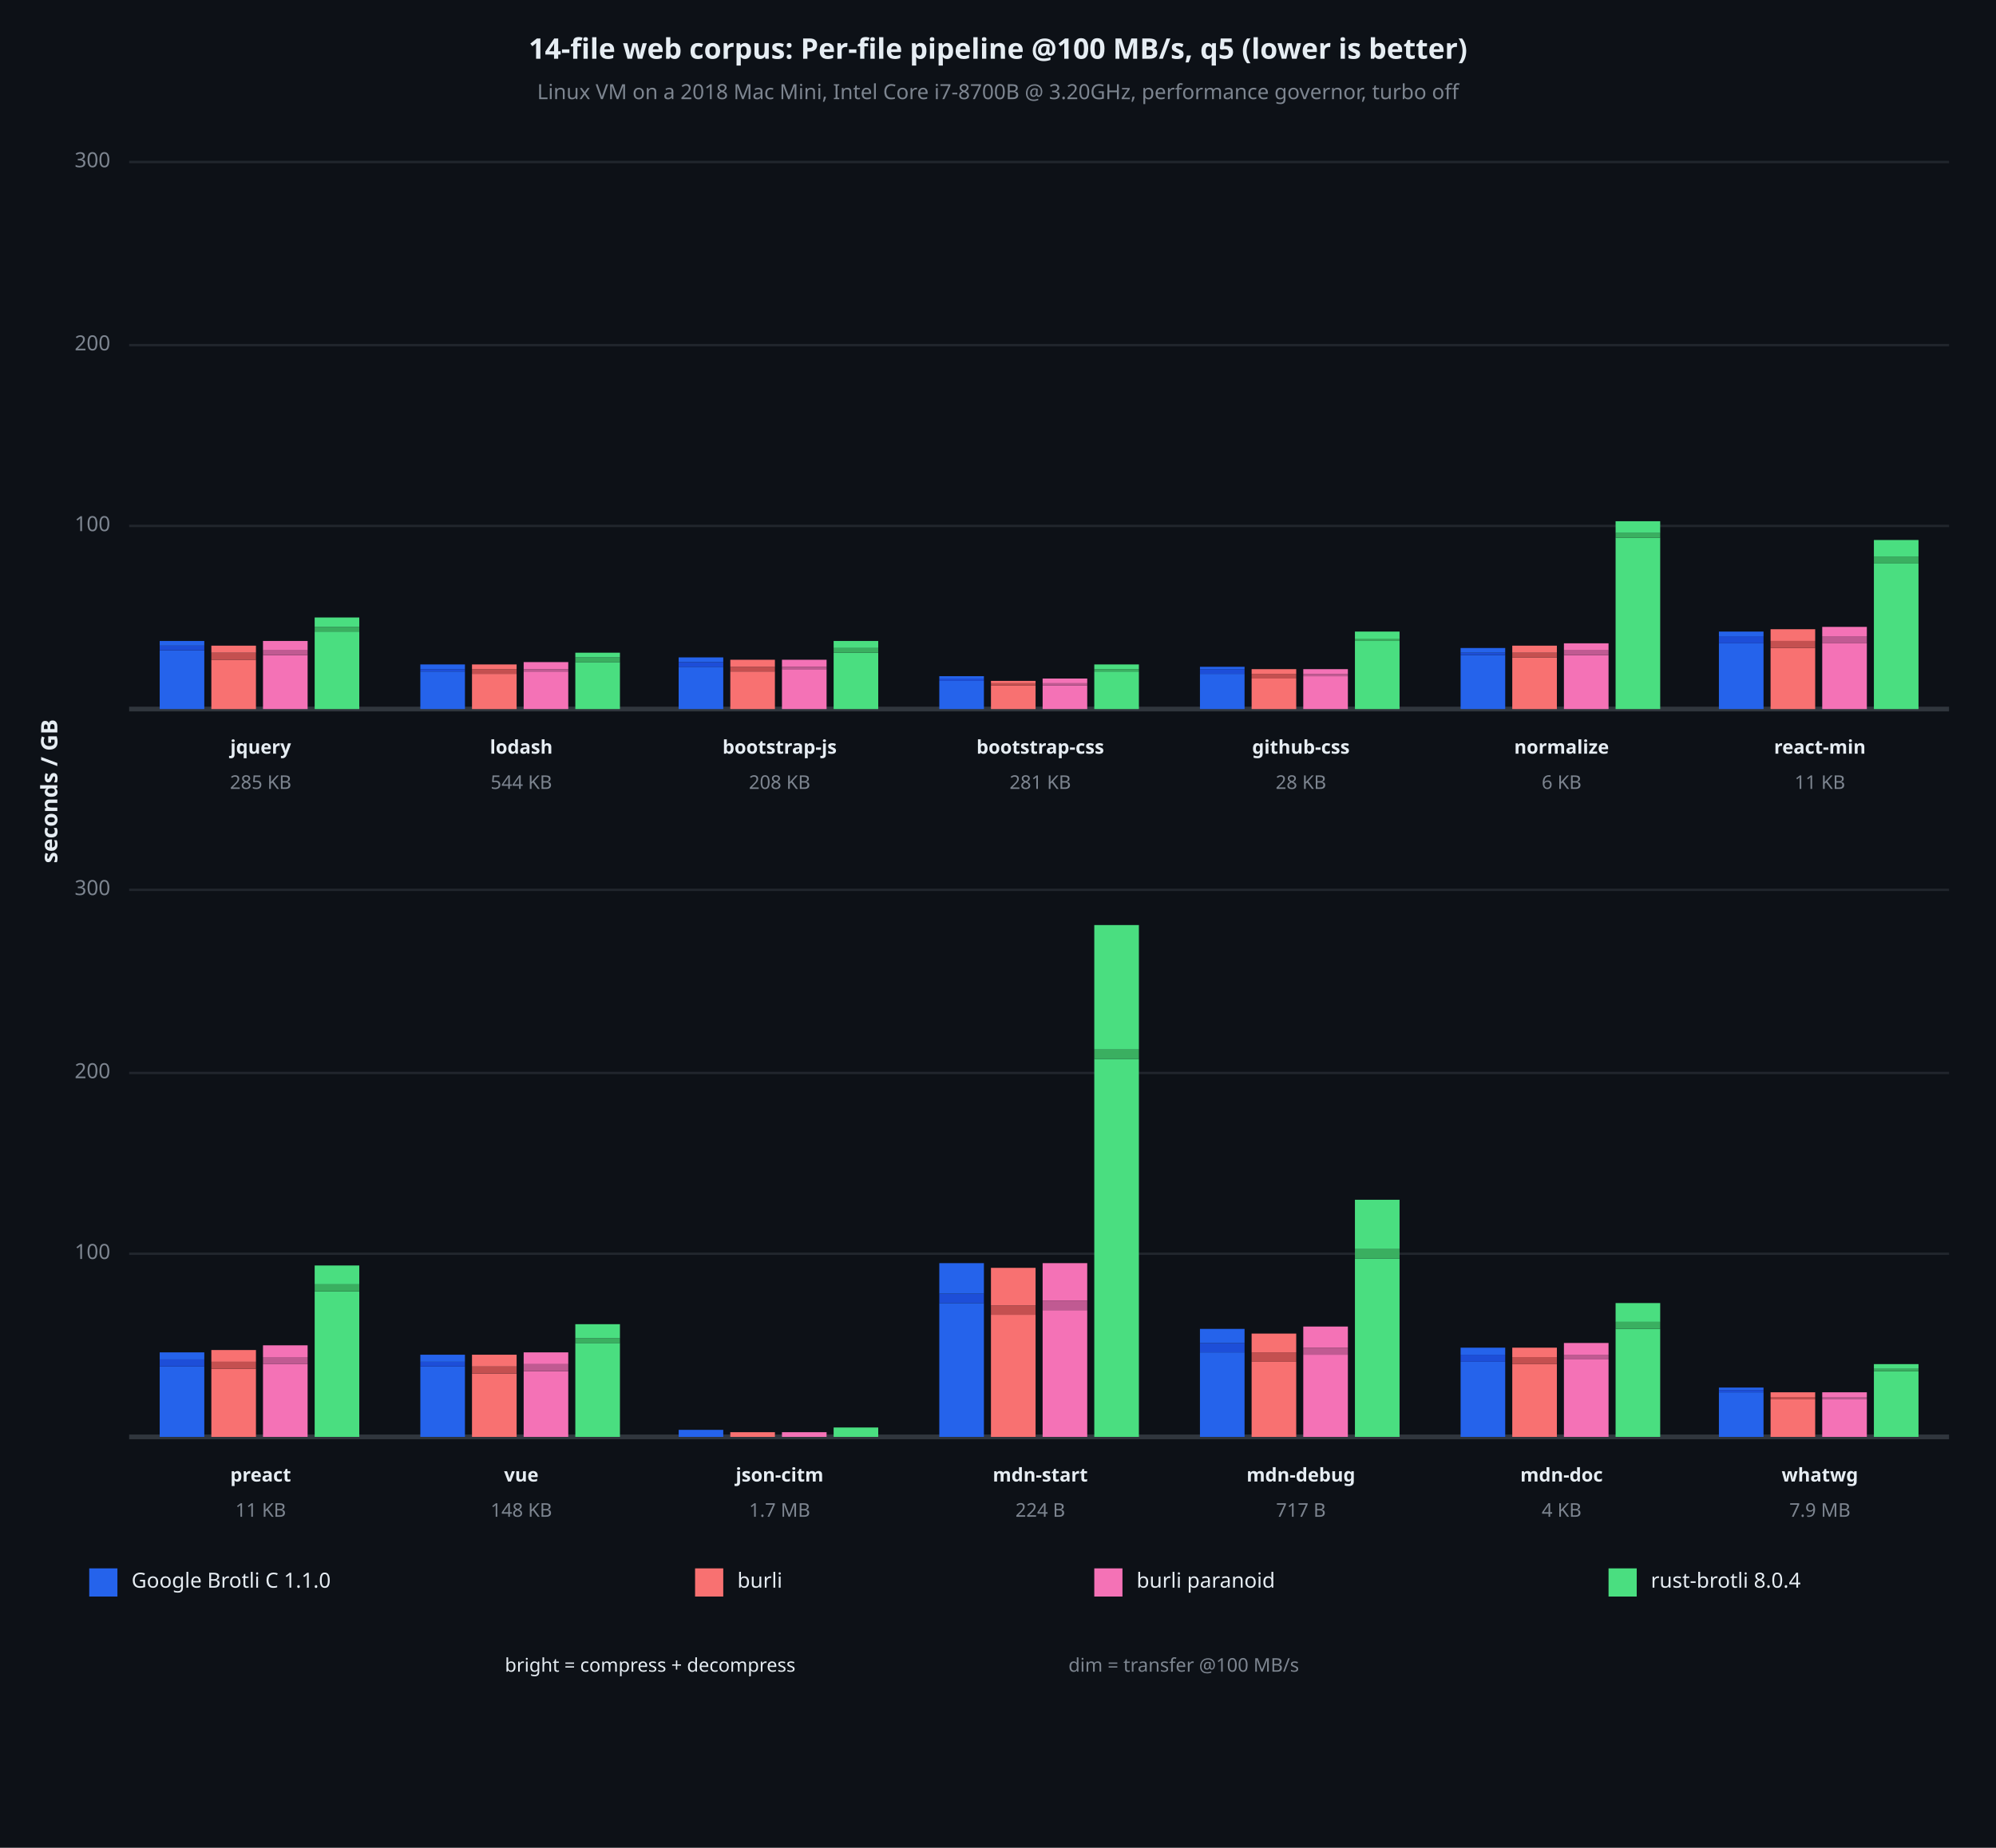
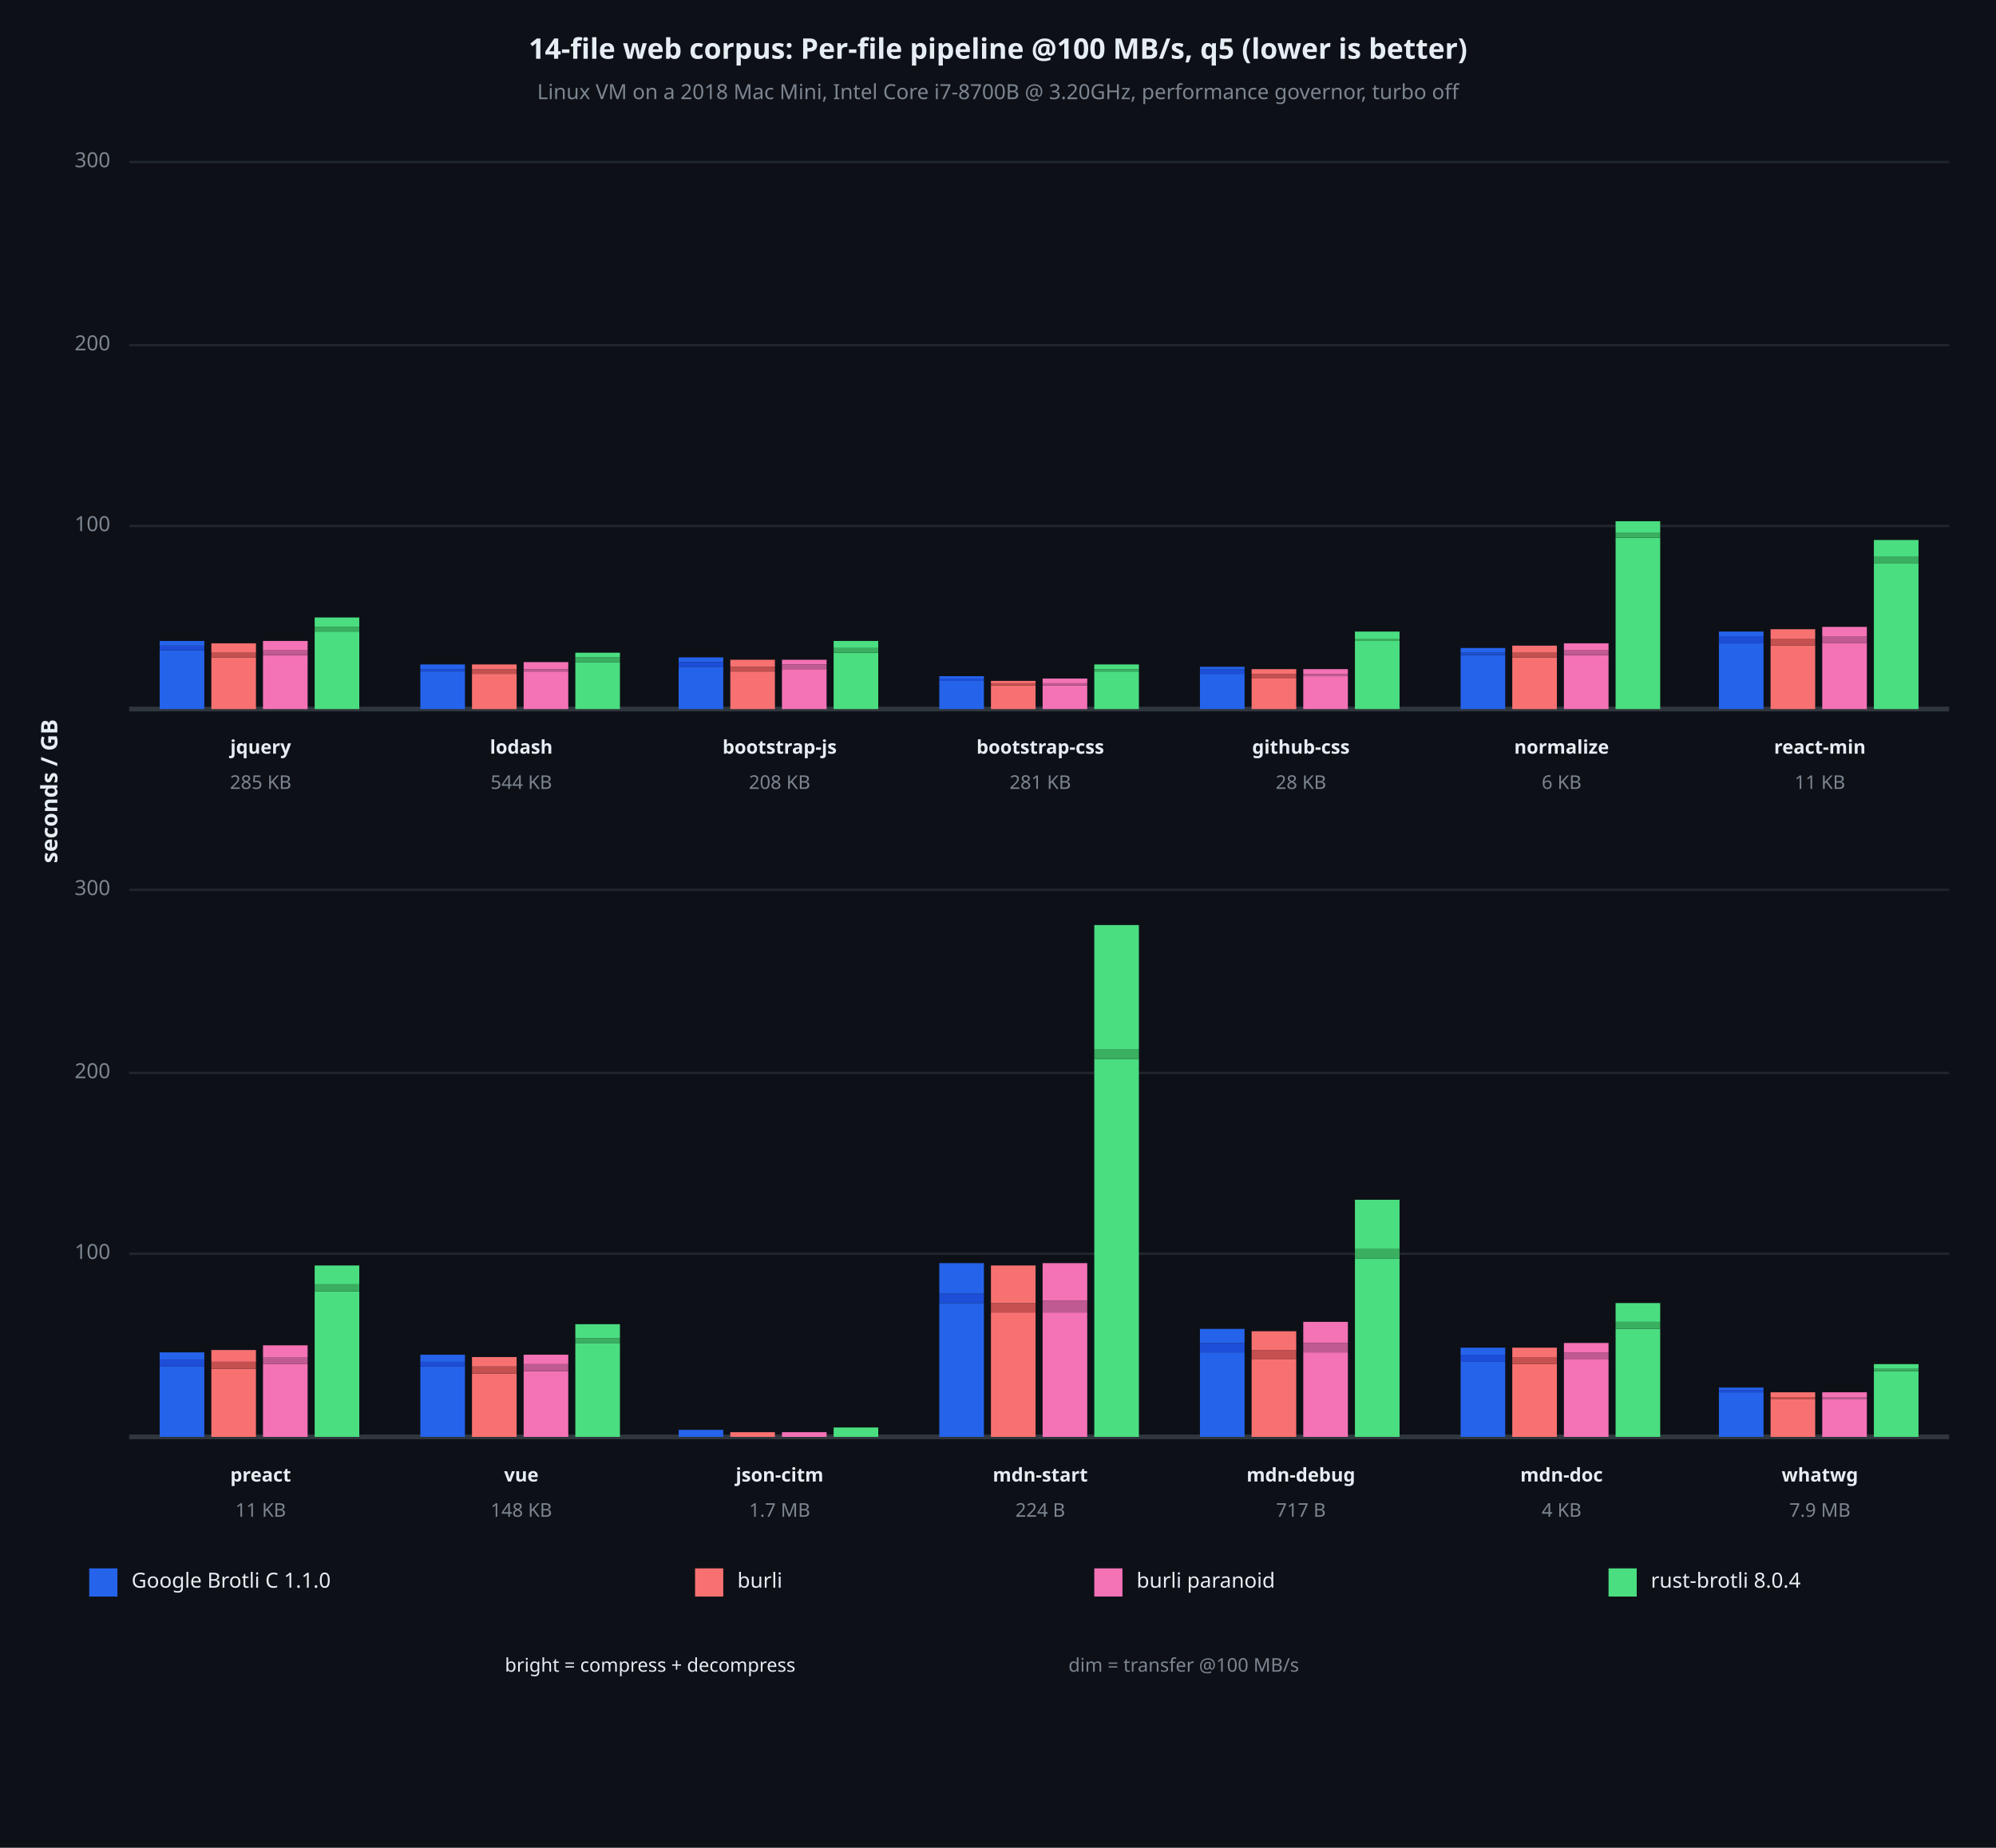
<svg xmlns="http://www.w3.org/2000/svg" viewBox="0 0 850 787" font-family="system-ui, -apple-system, sans-serif">
  <rect x="0" y="0" width="850" height="787" opacity="1" fill="#0D1117" stroke="none" />
  <text x="425" y="22" dy="0.5ex" text-anchor="middle" font-family="sans-serif" font-size="12.097" opacity="1" fill="#E6EDF3" font-weight="bold">
14-file web corpus: Per-file pipeline @100 MB/s, q5 (lower is better)
</text>
  <text x="425" y="40" dy="0.5ex" text-anchor="middle" font-family="sans-serif" font-size="8.871" opacity="1" fill="#7D8590">
Linux VM on a 2018 Mac Mini, Intel Core i7-8700B @ 3.20GHz, performance governor, turbo off
</text>
  <text x="22" y="337" dy="0.5ex" text-anchor="middle" font-family="sans-serif" font-size="9.677" opacity="1" fill="#E6EDF3" font-weight="bold" transform="rotate(270, 22, 337)">
seconds / GB
</text>
  <polyline fill="none" opacity="1" stroke="#21262D" stroke-width="1" points="55,224 830,224 " />
  <text x="47" y="224" dy="0.5ex" text-anchor="end" font-family="sans-serif" font-size="8.871" opacity="1" fill="#7D8590">
100
</text>
  <polyline fill="none" opacity="1" stroke="#21262D" stroke-width="1" points="55,147 830,147 " />
  <text x="47" y="147" dy="0.5ex" text-anchor="end" font-family="sans-serif" font-size="8.871" opacity="1" fill="#7D8590">
200
</text>
  <polyline fill="none" opacity="1" stroke="#21262D" stroke-width="1" points="55,69 830,69 " />
  <text x="47" y="69" dy="0.5ex" text-anchor="end" font-family="sans-serif" font-size="8.871" opacity="1" fill="#7D8590">
300
</text>
  <polyline fill="none" opacity="1" stroke="#30363D" stroke-width="2" points="55,302 830,302 " />
  <rect x="68" y="277" width="19" height="25" opacity="1" fill="#2563EB" stroke="none" />
  <rect x="68" y="275" width="19" height="2" opacity="1" fill="#1D4ED8" stroke="none" />
  <rect x="68" y="273" width="19" height="2" opacity="1" fill="#2563EB" stroke="none" />
-   <rect x="90" y="281" width="19" height="21" opacity="1" fill="#F87171" stroke="none" />
-   <rect x="90" y="278" width="19" height="3" opacity="1" fill="#C45050" stroke="none" />
-   <rect x="90" y="275" width="19" height="3" opacity="1" fill="#F87171" stroke="none" />
+   <rect x="90" y="280" width="19" height="22" opacity="1" fill="#F87171" stroke="none" />
+   <rect x="90" y="278" width="19" height="2" opacity="1" fill="#C45050" stroke="none" />
+   <rect x="90" y="274" width="19" height="4" opacity="1" fill="#F87171" stroke="none" />
  <rect x="112" y="279" width="19" height="23" opacity="1" fill="#F472B6" stroke="none" />
  <rect x="112" y="277" width="19" height="2" opacity="1" fill="#C05A92" stroke="none" />
  <rect x="112" y="273" width="19" height="4" opacity="1" fill="#F472B6" stroke="none" />
  <rect x="134" y="269" width="19" height="33" opacity="1" fill="#4ADE80" stroke="none" />
  <rect x="134" y="267" width="19" height="2" opacity="1" fill="#3AAF60" stroke="none" />
  <rect x="134" y="263" width="19" height="4" opacity="1" fill="#4ADE80" stroke="none" />
  <text x="111" y="319" dy="0.5ex" text-anchor="middle" font-family="sans-serif" font-size="8.065" opacity="1" fill="#E6EDF3" font-weight="bold">
jquery
</text>
  <text x="111" y="334" dy="0.5ex" text-anchor="middle" font-family="sans-serif" font-size="8.065" opacity="1" fill="#7D8590">
285 KB
</text>
  <rect x="179" y="286" width="19" height="16" opacity="1" fill="#2563EB" stroke="none" />
  <rect x="179" y="285" width="19" height="1" opacity="1" fill="#1D4ED8" stroke="none" />
  <rect x="179" y="283" width="19" height="2" opacity="1" fill="#2563EB" stroke="none" />
  <rect x="201" y="287" width="19" height="15" opacity="1" fill="#F87171" stroke="none" />
  <rect x="201" y="285" width="19" height="2" opacity="1" fill="#C45050" stroke="none" />
  <rect x="201" y="283" width="19" height="2" opacity="1" fill="#F87171" stroke="none" />
  <rect x="223" y="286" width="19" height="16" opacity="1" fill="#F472B6" stroke="none" />
  <rect x="223" y="285" width="19" height="1" opacity="1" fill="#C05A92" stroke="none" />
  <rect x="223" y="282" width="19" height="3" opacity="1" fill="#F472B6" stroke="none" />
  <rect x="245" y="282" width="19" height="20" opacity="1" fill="#4ADE80" stroke="none" />
  <rect x="245" y="280" width="19" height="2" opacity="1" fill="#3AAF60" stroke="none" />
  <rect x="245" y="278" width="19" height="2" opacity="1" fill="#4ADE80" stroke="none" />
  <text x="222" y="319" dy="0.5ex" text-anchor="middle" font-family="sans-serif" font-size="8.065" opacity="1" fill="#E6EDF3" font-weight="bold">
lodash
</text>
  <text x="222" y="334" dy="0.5ex" text-anchor="middle" font-family="sans-serif" font-size="8.065" opacity="1" fill="#7D8590">
544 KB
</text>
  <rect x="289" y="284" width="19" height="18" opacity="1" fill="#2563EB" stroke="none" />
  <rect x="289" y="282" width="19" height="2" opacity="1" fill="#1D4ED8" stroke="none" />
  <rect x="289" y="280" width="19" height="2" opacity="1" fill="#2563EB" stroke="none" />
  <rect x="311" y="286" width="19" height="16" opacity="1" fill="#F87171" stroke="none" />
  <rect x="311" y="284" width="19" height="2" opacity="1" fill="#C45050" stroke="none" />
  <rect x="311" y="281" width="19" height="3" opacity="1" fill="#F87171" stroke="none" />
  <rect x="333" y="285" width="19" height="17" opacity="1" fill="#F472B6" stroke="none" />
-   <rect x="333" y="284" width="19" height="1" opacity="1" fill="#C05A92" stroke="none" />
-   <rect x="333" y="281" width="19" height="3" opacity="1" fill="#F472B6" stroke="none" />
+   <rect x="333" y="283" width="19" height="2" opacity="1" fill="#C05A92" stroke="none" />
+   <rect x="333" y="281" width="19" height="2" opacity="1" fill="#F472B6" stroke="none" />
  <rect x="355" y="278" width="19" height="24" opacity="1" fill="#4ADE80" stroke="none" />
  <rect x="355" y="276" width="19" height="2" opacity="1" fill="#3AAF60" stroke="none" />
  <rect x="355" y="273" width="19" height="3" opacity="1" fill="#4ADE80" stroke="none" />
  <text x="332" y="319" dy="0.5ex" text-anchor="middle" font-family="sans-serif" font-size="8.065" opacity="1" fill="#E6EDF3" font-weight="bold">
bootstrap-js
</text>
  <text x="332" y="334" dy="0.5ex" text-anchor="middle" font-family="sans-serif" font-size="8.065" opacity="1" fill="#7D8590">
208 KB
</text>
  <rect x="400" y="290" width="19" height="12" opacity="1" fill="#2563EB" stroke="none" />
  <rect x="400" y="289" width="19" height="1" opacity="1" fill="#1D4ED8" stroke="none" />
  <rect x="400" y="288" width="19" height="1" opacity="1" fill="#2563EB" stroke="none" />
  <rect x="422" y="292" width="19" height="10" opacity="1" fill="#F87171" stroke="none" />
  <rect x="422" y="291" width="19" height="1" opacity="1" fill="#C45050" stroke="none" />
  <rect x="422" y="290" width="19" height="1" opacity="1" fill="#F87171" stroke="none" />
  <rect x="444" y="292" width="19" height="10" opacity="1" fill="#F472B6" stroke="none" />
  <rect x="444" y="291" width="19" height="1" opacity="1" fill="#C05A92" stroke="none" />
  <rect x="444" y="289" width="19" height="2" opacity="1" fill="#F472B6" stroke="none" />
  <rect x="466" y="286" width="19" height="16" opacity="1" fill="#4ADE80" stroke="none" />
  <rect x="466" y="285" width="19" height="1" opacity="1" fill="#3AAF60" stroke="none" />
  <rect x="466" y="283" width="19" height="2" opacity="1" fill="#4ADE80" stroke="none" />
  <text x="443" y="319" dy="0.5ex" text-anchor="middle" font-family="sans-serif" font-size="8.065" opacity="1" fill="#E6EDF3" font-weight="bold">
bootstrap-css
</text>
  <text x="443" y="334" dy="0.5ex" text-anchor="middle" font-family="sans-serif" font-size="8.065" opacity="1" fill="#7D8590">
281 KB
</text>
  <rect x="511" y="287" width="19" height="15" opacity="1" fill="#2563EB" stroke="none" />
  <rect x="511" y="285" width="19" height="2" opacity="1" fill="#1D4ED8" stroke="none" />
  <rect x="511" y="284" width="19" height="1" opacity="1" fill="#2563EB" stroke="none" />
  <rect x="533" y="289" width="19" height="13" opacity="1" fill="#F87171" stroke="none" />
  <rect x="533" y="287" width="19" height="2" opacity="1" fill="#C45050" stroke="none" />
  <rect x="533" y="285" width="19" height="2" opacity="1" fill="#F87171" stroke="none" />
  <rect x="555" y="288" width="19" height="14" opacity="1" fill="#F472B6" stroke="none" />
  <rect x="555" y="287" width="19" height="1" opacity="1" fill="#C05A92" stroke="none" />
  <rect x="555" y="285" width="19" height="2" opacity="1" fill="#F472B6" stroke="none" />
  <rect x="577" y="273" width="19" height="29" opacity="1" fill="#4ADE80" stroke="none" />
  <rect x="577" y="272" width="19" height="1" opacity="1" fill="#3AAF60" stroke="none" />
  <rect x="577" y="269" width="19" height="3" opacity="1" fill="#4ADE80" stroke="none" />
  <text x="554" y="319" dy="0.5ex" text-anchor="middle" font-family="sans-serif" font-size="8.065" opacity="1" fill="#E6EDF3" font-weight="bold">
github-css
</text>
  <text x="554" y="334" dy="0.5ex" text-anchor="middle" font-family="sans-serif" font-size="8.065" opacity="1" fill="#7D8590">
28 KB
</text>
  <rect x="622" y="279" width="19" height="23" opacity="1" fill="#2563EB" stroke="none" />
  <rect x="622" y="278" width="19" height="1" opacity="1" fill="#1D4ED8" stroke="none" />
  <rect x="622" y="276" width="19" height="2" opacity="1" fill="#2563EB" stroke="none" />
  <rect x="644" y="280" width="19" height="22" opacity="1" fill="#F87171" stroke="none" />
  <rect x="644" y="278" width="19" height="2" opacity="1" fill="#C45050" stroke="none" />
  <rect x="644" y="275" width="19" height="3" opacity="1" fill="#F87171" stroke="none" />
  <rect x="666" y="279" width="19" height="23" opacity="1" fill="#F472B6" stroke="none" />
  <rect x="666" y="277" width="19" height="2" opacity="1" fill="#C05A92" stroke="none" />
  <rect x="666" y="274" width="19" height="3" opacity="1" fill="#F472B6" stroke="none" />
  <rect x="688" y="229" width="19" height="73" opacity="1" fill="#4ADE80" stroke="none" />
  <rect x="688" y="227" width="19" height="2" opacity="1" fill="#3AAF60" stroke="none" />
  <rect x="688" y="222" width="19" height="5" opacity="1" fill="#4ADE80" stroke="none" />
  <text x="665" y="319" dy="0.5ex" text-anchor="middle" font-family="sans-serif" font-size="8.065" opacity="1" fill="#E6EDF3" font-weight="bold">
normalize
</text>
  <text x="665" y="334" dy="0.5ex" text-anchor="middle" font-family="sans-serif" font-size="8.065" opacity="1" fill="#7D8590">
6 KB
</text>
  <rect x="732" y="274" width="19" height="28" opacity="1" fill="#2563EB" stroke="none" />
  <rect x="732" y="271" width="19" height="3" opacity="1" fill="#1D4ED8" stroke="none" />
  <rect x="732" y="269" width="19" height="2" opacity="1" fill="#2563EB" stroke="none" />
-   <rect x="754" y="276" width="19" height="26" opacity="1" fill="#F87171" stroke="none" />
-   <rect x="754" y="273" width="19" height="3" opacity="1" fill="#C45050" stroke="none" />
-   <rect x="754" y="268" width="19" height="5" opacity="1" fill="#F87171" stroke="none" />
+   <rect x="754" y="275" width="19" height="27" opacity="1" fill="#F87171" stroke="none" />
+   <rect x="754" y="272" width="19" height="3" opacity="1" fill="#C45050" stroke="none" />
+   <rect x="754" y="268" width="19" height="4" opacity="1" fill="#F87171" stroke="none" />
  <rect x="776" y="274" width="19" height="28" opacity="1" fill="#F472B6" stroke="none" />
  <rect x="776" y="271" width="19" height="3" opacity="1" fill="#C05A92" stroke="none" />
  <rect x="776" y="267" width="19" height="4" opacity="1" fill="#F472B6" stroke="none" />
  <rect x="798" y="240" width="19" height="62" opacity="1" fill="#4ADE80" stroke="none" />
  <rect x="798" y="237" width="19" height="3" opacity="1" fill="#3AAF60" stroke="none" />
  <rect x="798" y="230" width="19" height="7" opacity="1" fill="#4ADE80" stroke="none" />
  <text x="775" y="319" dy="0.5ex" text-anchor="middle" font-family="sans-serif" font-size="8.065" opacity="1" fill="#E6EDF3" font-weight="bold">
react-min
</text>
  <text x="775" y="334" dy="0.5ex" text-anchor="middle" font-family="sans-serif" font-size="8.065" opacity="1" fill="#7D8590">
11 KB
</text>
  <polyline fill="none" opacity="1" stroke="#21262D" stroke-width="1" points="55,534 830,534 " />
  <text x="47" y="534" dy="0.5ex" text-anchor="end" font-family="sans-serif" font-size="8.871" opacity="1" fill="#7D8590">
100
</text>
  <polyline fill="none" opacity="1" stroke="#21262D" stroke-width="1" points="55,457 830,457 " />
  <text x="47" y="457" dy="0.5ex" text-anchor="end" font-family="sans-serif" font-size="8.871" opacity="1" fill="#7D8590">
200
</text>
  <polyline fill="none" opacity="1" stroke="#21262D" stroke-width="1" points="55,379 830,379 " />
  <text x="47" y="379" dy="0.5ex" text-anchor="end" font-family="sans-serif" font-size="8.871" opacity="1" fill="#7D8590">
300
</text>
  <polyline fill="none" opacity="1" stroke="#30363D" stroke-width="2" points="55,612 830,612 " />
  <rect x="68" y="582" width="19" height="30" opacity="1" fill="#2563EB" stroke="none" />
  <rect x="68" y="579" width="19" height="3" opacity="1" fill="#1D4ED8" stroke="none" />
  <rect x="68" y="576" width="19" height="3" opacity="1" fill="#2563EB" stroke="none" />
  <rect x="90" y="583" width="19" height="29" opacity="1" fill="#F87171" stroke="none" />
  <rect x="90" y="580" width="19" height="3" opacity="1" fill="#C45050" stroke="none" />
  <rect x="90" y="575" width="19" height="5" opacity="1" fill="#F87171" stroke="none" />
  <rect x="112" y="581" width="19" height="31" opacity="1" fill="#F472B6" stroke="none" />
  <rect x="112" y="578" width="19" height="3" opacity="1" fill="#C05A92" stroke="none" />
  <rect x="112" y="573" width="19" height="5" opacity="1" fill="#F472B6" stroke="none" />
  <rect x="134" y="550" width="19" height="62" opacity="1" fill="#4ADE80" stroke="none" />
  <rect x="134" y="547" width="19" height="3" opacity="1" fill="#3AAF60" stroke="none" />
  <rect x="134" y="539" width="19" height="8" opacity="1" fill="#4ADE80" stroke="none" />
  <text x="111" y="629" dy="0.5ex" text-anchor="middle" font-family="sans-serif" font-size="8.065" opacity="1" fill="#E6EDF3" font-weight="bold">
preact
</text>
  <text x="111" y="644" dy="0.5ex" text-anchor="middle" font-family="sans-serif" font-size="8.065" opacity="1" fill="#7D8590">
11 KB
</text>
  <rect x="179" y="582" width="19" height="30" opacity="1" fill="#2563EB" stroke="none" />
  <rect x="179" y="580" width="19" height="2" opacity="1" fill="#1D4ED8" stroke="none" />
  <rect x="179" y="577" width="19" height="3" opacity="1" fill="#2563EB" stroke="none" />
  <rect x="201" y="585" width="19" height="27" opacity="1" fill="#F87171" stroke="none" />
  <rect x="201" y="582" width="19" height="3" opacity="1" fill="#C45050" stroke="none" />
-   <rect x="201" y="577" width="19" height="5" opacity="1" fill="#F87171" stroke="none" />
+   <rect x="201" y="578" width="19" height="4" opacity="1" fill="#F87171" stroke="none" />
  <rect x="223" y="584" width="19" height="28" opacity="1" fill="#F472B6" stroke="none" />
  <rect x="223" y="581" width="19" height="3" opacity="1" fill="#C05A92" stroke="none" />
-   <rect x="223" y="576" width="19" height="5" opacity="1" fill="#F472B6" stroke="none" />
+   <rect x="223" y="577" width="19" height="4" opacity="1" fill="#F472B6" stroke="none" />
  <rect x="245" y="572" width="19" height="40" opacity="1" fill="#4ADE80" stroke="none" />
  <rect x="245" y="570" width="19" height="2" opacity="1" fill="#3AAF60" stroke="none" />
  <rect x="245" y="564" width="19" height="6" opacity="1" fill="#4ADE80" stroke="none" />
  <text x="222" y="629" dy="0.5ex" text-anchor="middle" font-family="sans-serif" font-size="8.065" opacity="1" fill="#E6EDF3" font-weight="bold">
vue
</text>
  <text x="222" y="644" dy="0.5ex" text-anchor="middle" font-family="sans-serif" font-size="8.065" opacity="1" fill="#7D8590">
148 KB
</text>
  <rect x="289" y="609" width="19" height="3" opacity="1" fill="#2563EB" stroke="none" />
  <rect x="289" y="609" width="19" height="0" opacity="1" fill="#1D4ED8" stroke="none" />
  <rect x="289" y="609" width="19" height="0" opacity="1" fill="#2563EB" stroke="none" />
  <rect x="311" y="610" width="19" height="2" opacity="1" fill="#F87171" stroke="none" />
  <rect x="311" y="610" width="19" height="0" opacity="1" fill="#C45050" stroke="none" />
  <rect x="311" y="610" width="19" height="0" opacity="1" fill="#F87171" stroke="none" />
  <rect x="333" y="610" width="19" height="2" opacity="1" fill="#F472B6" stroke="none" />
  <rect x="333" y="610" width="19" height="0" opacity="1" fill="#C05A92" stroke="none" />
  <rect x="333" y="610" width="19" height="0" opacity="1" fill="#F472B6" stroke="none" />
  <rect x="355" y="608" width="19" height="4" opacity="1" fill="#4ADE80" stroke="none" />
  <rect x="355" y="608" width="19" height="0" opacity="1" fill="#3AAF60" stroke="none" />
  <rect x="355" y="608" width="19" height="0" opacity="1" fill="#4ADE80" stroke="none" />
  <text x="332" y="629" dy="0.5ex" text-anchor="middle" font-family="sans-serif" font-size="8.065" opacity="1" fill="#E6EDF3" font-weight="bold">
json-citm
</text>
  <text x="332" y="644" dy="0.5ex" text-anchor="middle" font-family="sans-serif" font-size="8.065" opacity="1" fill="#7D8590">
1.7 MB
</text>
  <rect x="400" y="555" width="19" height="57" opacity="1" fill="#2563EB" stroke="none" />
  <rect x="400" y="551" width="19" height="4" opacity="1" fill="#1D4ED8" stroke="none" />
  <rect x="400" y="538" width="19" height="13" opacity="1" fill="#2563EB" stroke="none" />
-   <rect x="422" y="560" width="19" height="52" opacity="1" fill="#F87171" stroke="none" />
-   <rect x="422" y="556" width="19" height="4" opacity="1" fill="#C45050" stroke="none" />
-   <rect x="422" y="540" width="19" height="16" opacity="1" fill="#F87171" stroke="none" />
-   <rect x="444" y="558" width="19" height="54" opacity="1" fill="#F472B6" stroke="none" />
-   <rect x="444" y="554" width="19" height="4" opacity="1" fill="#C05A92" stroke="none" />
+   <rect x="422" y="559" width="19" height="53" opacity="1" fill="#F87171" stroke="none" />
+   <rect x="422" y="555" width="19" height="4" opacity="1" fill="#C45050" stroke="none" />
+   <rect x="422" y="539" width="19" height="16" opacity="1" fill="#F87171" stroke="none" />
+   <rect x="444" y="559" width="19" height="53" opacity="1" fill="#F472B6" stroke="none" />
+   <rect x="444" y="554" width="19" height="5" opacity="1" fill="#C05A92" stroke="none" />
  <rect x="444" y="538" width="19" height="16" opacity="1" fill="#F472B6" stroke="none" />
  <rect x="466" y="451" width="19" height="161" opacity="1" fill="#4ADE80" stroke="none" />
  <rect x="466" y="447" width="19" height="4" opacity="1" fill="#3AAF60" stroke="none" />
  <rect x="466" y="394" width="19" height="53" opacity="1" fill="#4ADE80" stroke="none" />
  <text x="443" y="629" dy="0.5ex" text-anchor="middle" font-family="sans-serif" font-size="8.065" opacity="1" fill="#E6EDF3" font-weight="bold">
mdn-start
</text>
  <text x="443" y="644" dy="0.5ex" text-anchor="middle" font-family="sans-serif" font-size="8.065" opacity="1" fill="#7D8590">
224 B
</text>
  <rect x="511" y="576" width="19" height="36" opacity="1" fill="#2563EB" stroke="none" />
  <rect x="511" y="572" width="19" height="4" opacity="1" fill="#1D4ED8" stroke="none" />
  <rect x="511" y="566" width="19" height="6" opacity="1" fill="#2563EB" stroke="none" />
-   <rect x="533" y="580" width="19" height="32" opacity="1" fill="#F87171" stroke="none" />
-   <rect x="533" y="576" width="19" height="4" opacity="1" fill="#C45050" stroke="none" />
-   <rect x="533" y="568" width="19" height="8" opacity="1" fill="#F87171" stroke="none" />
-   <rect x="555" y="577" width="19" height="35" opacity="1" fill="#F472B6" stroke="none" />
-   <rect x="555" y="574" width="19" height="3" opacity="1" fill="#C05A92" stroke="none" />
-   <rect x="555" y="565" width="19" height="9" opacity="1" fill="#F472B6" stroke="none" />
+   <rect x="533" y="579" width="19" height="33" opacity="1" fill="#F87171" stroke="none" />
+   <rect x="533" y="575" width="19" height="4" opacity="1" fill="#C45050" stroke="none" />
+   <rect x="533" y="567" width="19" height="8" opacity="1" fill="#F87171" stroke="none" />
+   <rect x="555" y="576" width="19" height="36" opacity="1" fill="#F472B6" stroke="none" />
+   <rect x="555" y="572" width="19" height="4" opacity="1" fill="#C05A92" stroke="none" />
+   <rect x="555" y="563" width="19" height="9" opacity="1" fill="#F472B6" stroke="none" />
  <rect x="577" y="536" width="19" height="76" opacity="1" fill="#4ADE80" stroke="none" />
  <rect x="577" y="532" width="19" height="4" opacity="1" fill="#3AAF60" stroke="none" />
  <rect x="577" y="511" width="19" height="21" opacity="1" fill="#4ADE80" stroke="none" />
  <text x="554" y="629" dy="0.5ex" text-anchor="middle" font-family="sans-serif" font-size="8.065" opacity="1" fill="#E6EDF3" font-weight="bold">
mdn-debug
</text>
  <text x="554" y="644" dy="0.5ex" text-anchor="middle" font-family="sans-serif" font-size="8.065" opacity="1" fill="#7D8590">
717 B
</text>
  <rect x="622" y="580" width="19" height="32" opacity="1" fill="#2563EB" stroke="none" />
  <rect x="622" y="577" width="19" height="3" opacity="1" fill="#1D4ED8" stroke="none" />
  <rect x="622" y="574" width="19" height="3" opacity="1" fill="#2563EB" stroke="none" />
  <rect x="644" y="581" width="19" height="31" opacity="1" fill="#F87171" stroke="none" />
  <rect x="644" y="578" width="19" height="3" opacity="1" fill="#C45050" stroke="none" />
  <rect x="644" y="574" width="19" height="4" opacity="1" fill="#F87171" stroke="none" />
  <rect x="666" y="579" width="19" height="33" opacity="1" fill="#F472B6" stroke="none" />
-   <rect x="666" y="577" width="19" height="2" opacity="1" fill="#C05A92" stroke="none" />
-   <rect x="666" y="572" width="19" height="5" opacity="1" fill="#F472B6" stroke="none" />
+   <rect x="666" y="576" width="19" height="3" opacity="1" fill="#C05A92" stroke="none" />
+   <rect x="666" y="572" width="19" height="4" opacity="1" fill="#F472B6" stroke="none" />
  <rect x="688" y="566" width="19" height="46" opacity="1" fill="#4ADE80" stroke="none" />
  <rect x="688" y="563" width="19" height="3" opacity="1" fill="#3AAF60" stroke="none" />
  <rect x="688" y="555" width="19" height="8" opacity="1" fill="#4ADE80" stroke="none" />
  <text x="665" y="629" dy="0.5ex" text-anchor="middle" font-family="sans-serif" font-size="8.065" opacity="1" fill="#E6EDF3" font-weight="bold">
mdn-doc
</text>
  <text x="665" y="644" dy="0.5ex" text-anchor="middle" font-family="sans-serif" font-size="8.065" opacity="1" fill="#7D8590">
4 KB
</text>
  <rect x="732" y="593" width="19" height="19" opacity="1" fill="#2563EB" stroke="none" />
  <rect x="732" y="592" width="19" height="1" opacity="1" fill="#1D4ED8" stroke="none" />
  <rect x="732" y="591" width="19" height="1" opacity="1" fill="#2563EB" stroke="none" />
  <rect x="754" y="596" width="19" height="16" opacity="1" fill="#F87171" stroke="none" />
  <rect x="754" y="595" width="19" height="1" opacity="1" fill="#C45050" stroke="none" />
  <rect x="754" y="593" width="19" height="2" opacity="1" fill="#F87171" stroke="none" />
  <rect x="776" y="596" width="19" height="16" opacity="1" fill="#F472B6" stroke="none" />
  <rect x="776" y="595" width="19" height="1" opacity="1" fill="#C05A92" stroke="none" />
  <rect x="776" y="593" width="19" height="2" opacity="1" fill="#F472B6" stroke="none" />
  <rect x="798" y="584" width="19" height="28" opacity="1" fill="#4ADE80" stroke="none" />
  <rect x="798" y="583" width="19" height="1" opacity="1" fill="#3AAF60" stroke="none" />
  <rect x="798" y="581" width="19" height="2" opacity="1" fill="#4ADE80" stroke="none" />
  <text x="775" y="629" dy="0.5ex" text-anchor="middle" font-family="sans-serif" font-size="8.065" opacity="1" fill="#E6EDF3" font-weight="bold">
whatwg
</text>
  <text x="775" y="644" dy="0.5ex" text-anchor="middle" font-family="sans-serif" font-size="8.065" opacity="1" fill="#7D8590">
7.9 MB
</text>
  <rect x="38" y="668" width="12" height="12" opacity="1" fill="#2563EB" stroke="none" />
  <text x="56" y="674" dy="0.5ex" text-anchor="start" font-family="sans-serif" font-size="8.871" opacity="1" fill="#E6EDF3">
Google Brotli C 1.1.0
</text>
  <rect x="296" y="668" width="12" height="12" opacity="1" fill="#F87171" stroke="none" />
  <text x="314" y="674" dy="0.5ex" text-anchor="start" font-family="sans-serif" font-size="8.871" opacity="1" fill="#E6EDF3">
burli
</text>
  <rect x="466" y="668" width="12" height="12" opacity="1" fill="#F472B6" stroke="none" />
  <text x="484" y="674" dy="0.5ex" text-anchor="start" font-family="sans-serif" font-size="8.871" opacity="1" fill="#E6EDF3">
burli paranoid
</text>
  <rect x="685" y="668" width="12" height="12" opacity="1" fill="#4ADE80" stroke="none" />
  <text x="703" y="674" dy="0.5ex" text-anchor="start" font-family="sans-serif" font-size="8.871" opacity="1" fill="#E6EDF3">
rust-brotli 8.0.4
</text>
  <text x="215" y="710" dy="0.5ex" text-anchor="start" font-family="sans-serif" font-size="8.065" opacity="1" fill="#E6EDF3">
bright = compress + decompress
</text>
  <text x="455" y="710" dy="0.5ex" text-anchor="start" font-family="sans-serif" font-size="8.065" opacity="1" fill="#7D8590">
dim = transfer @100 MB/s
</text>
</svg>
